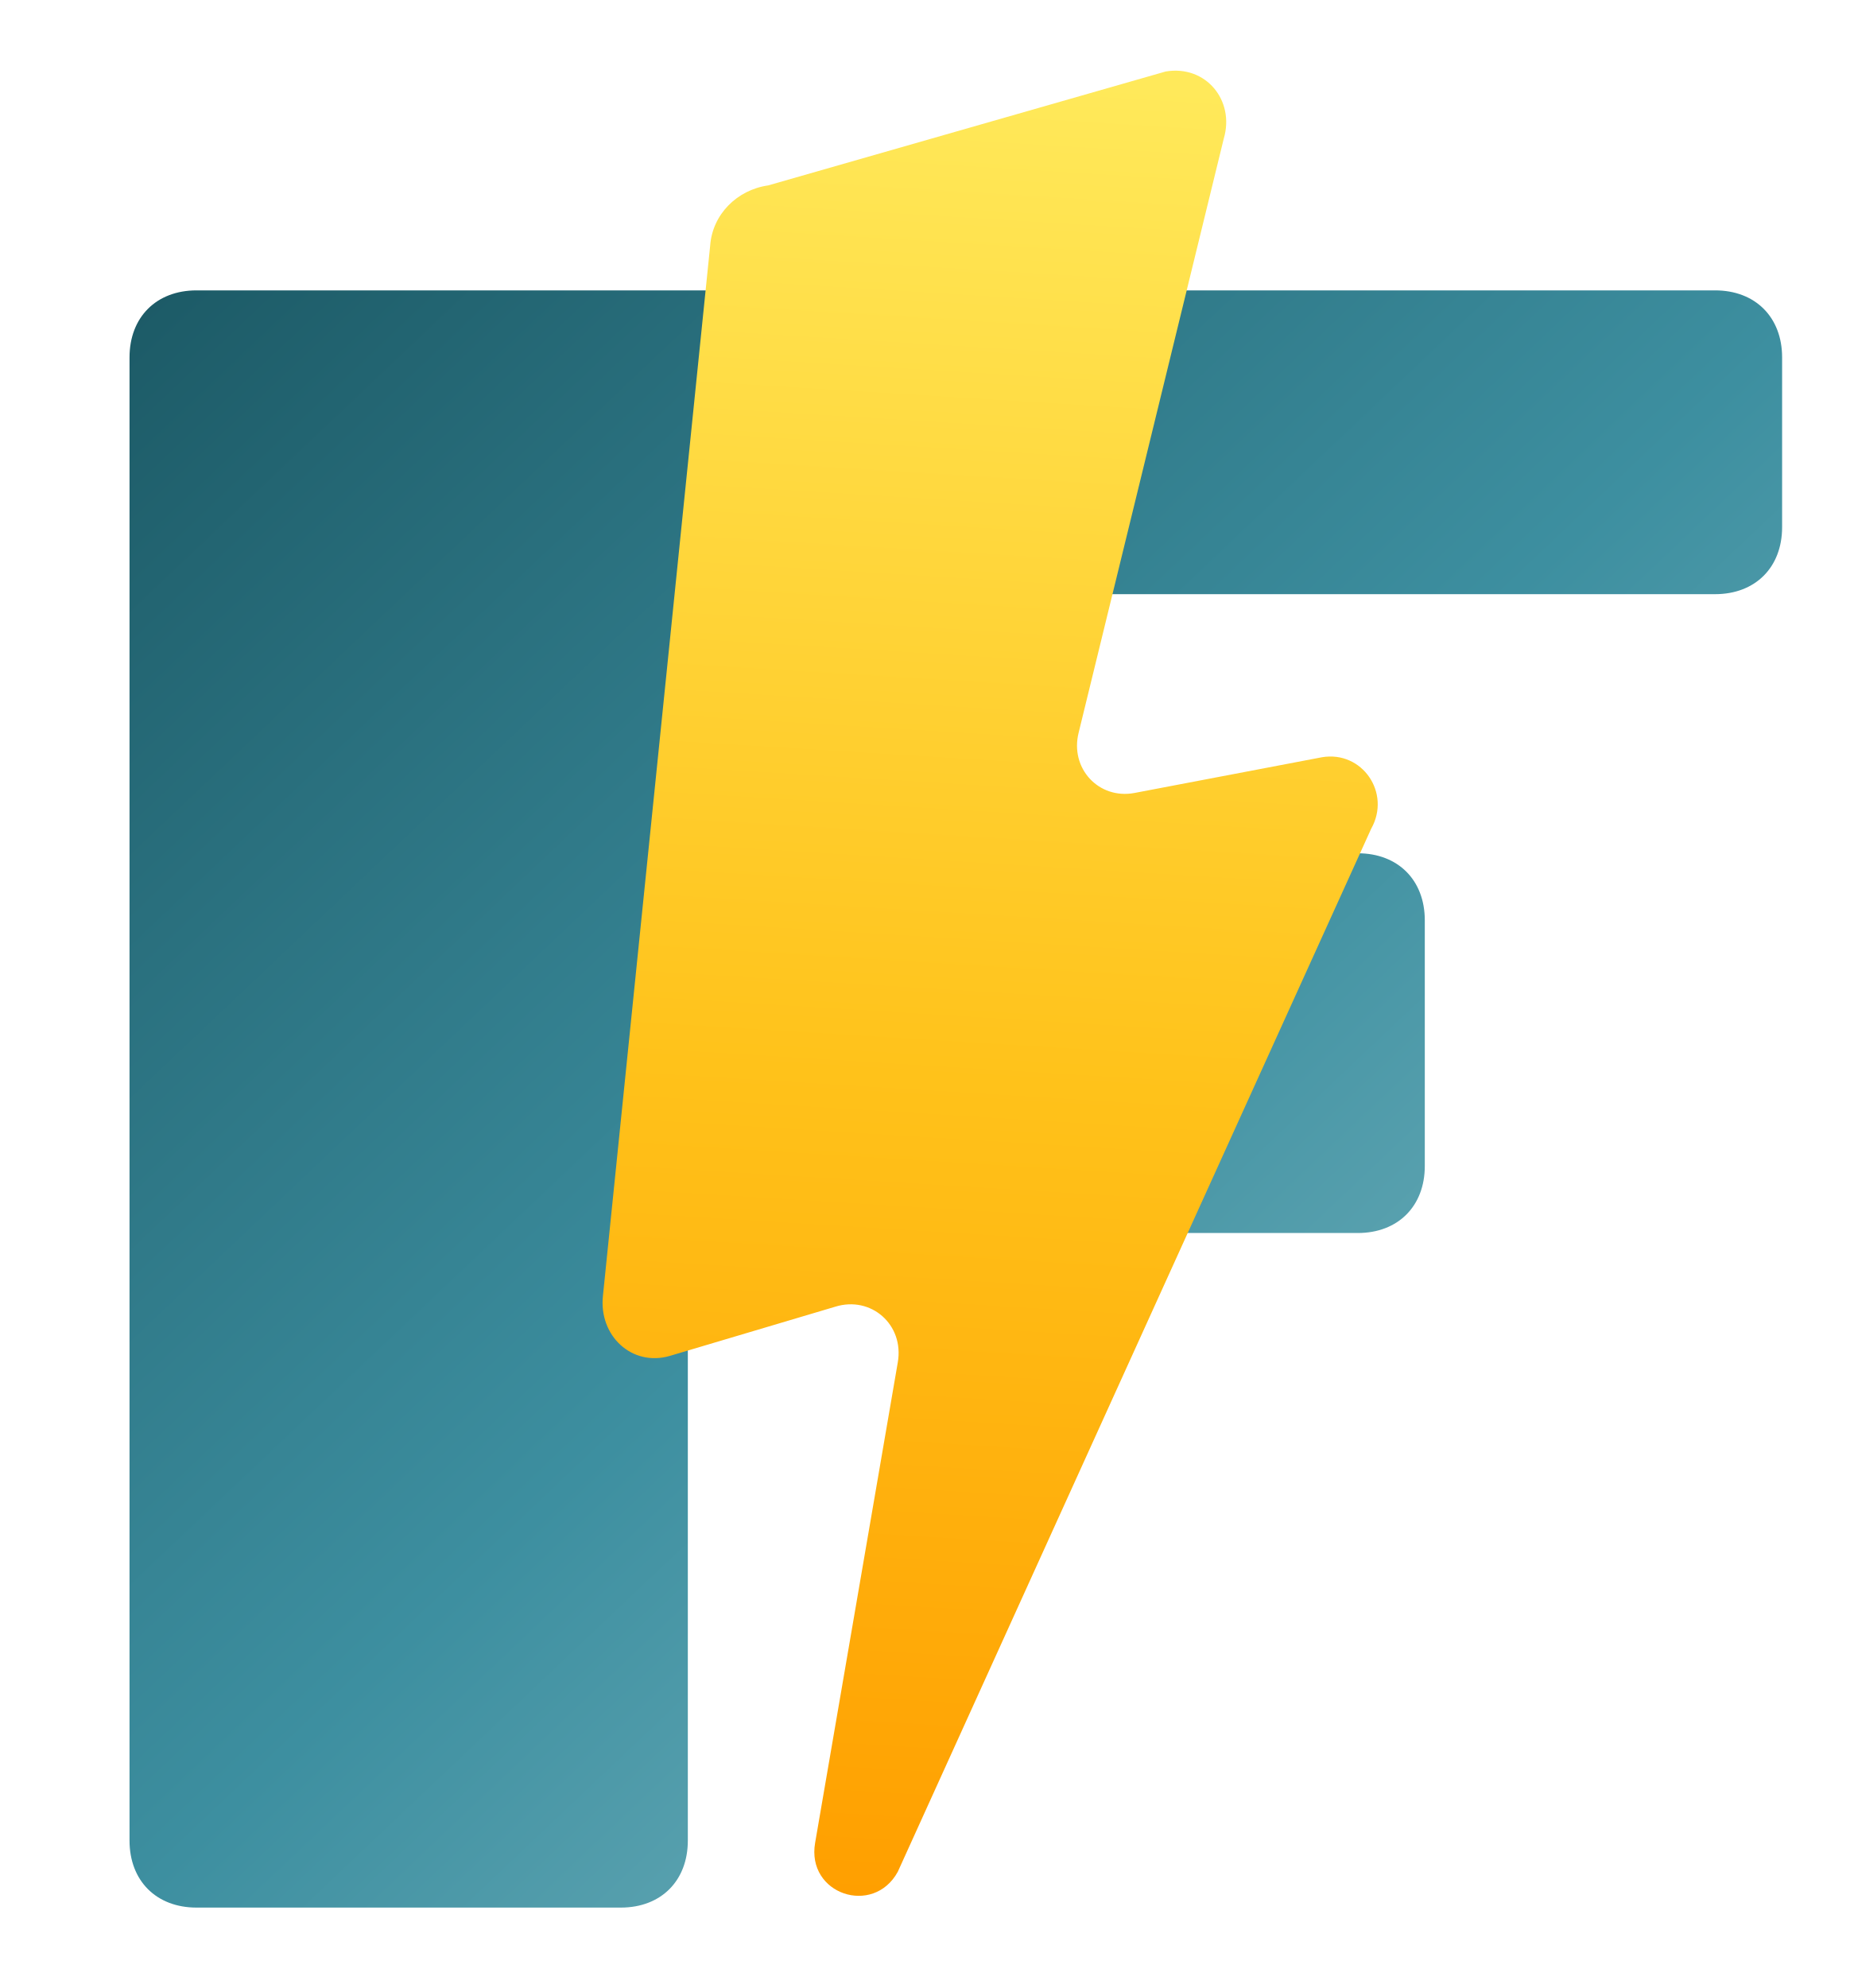
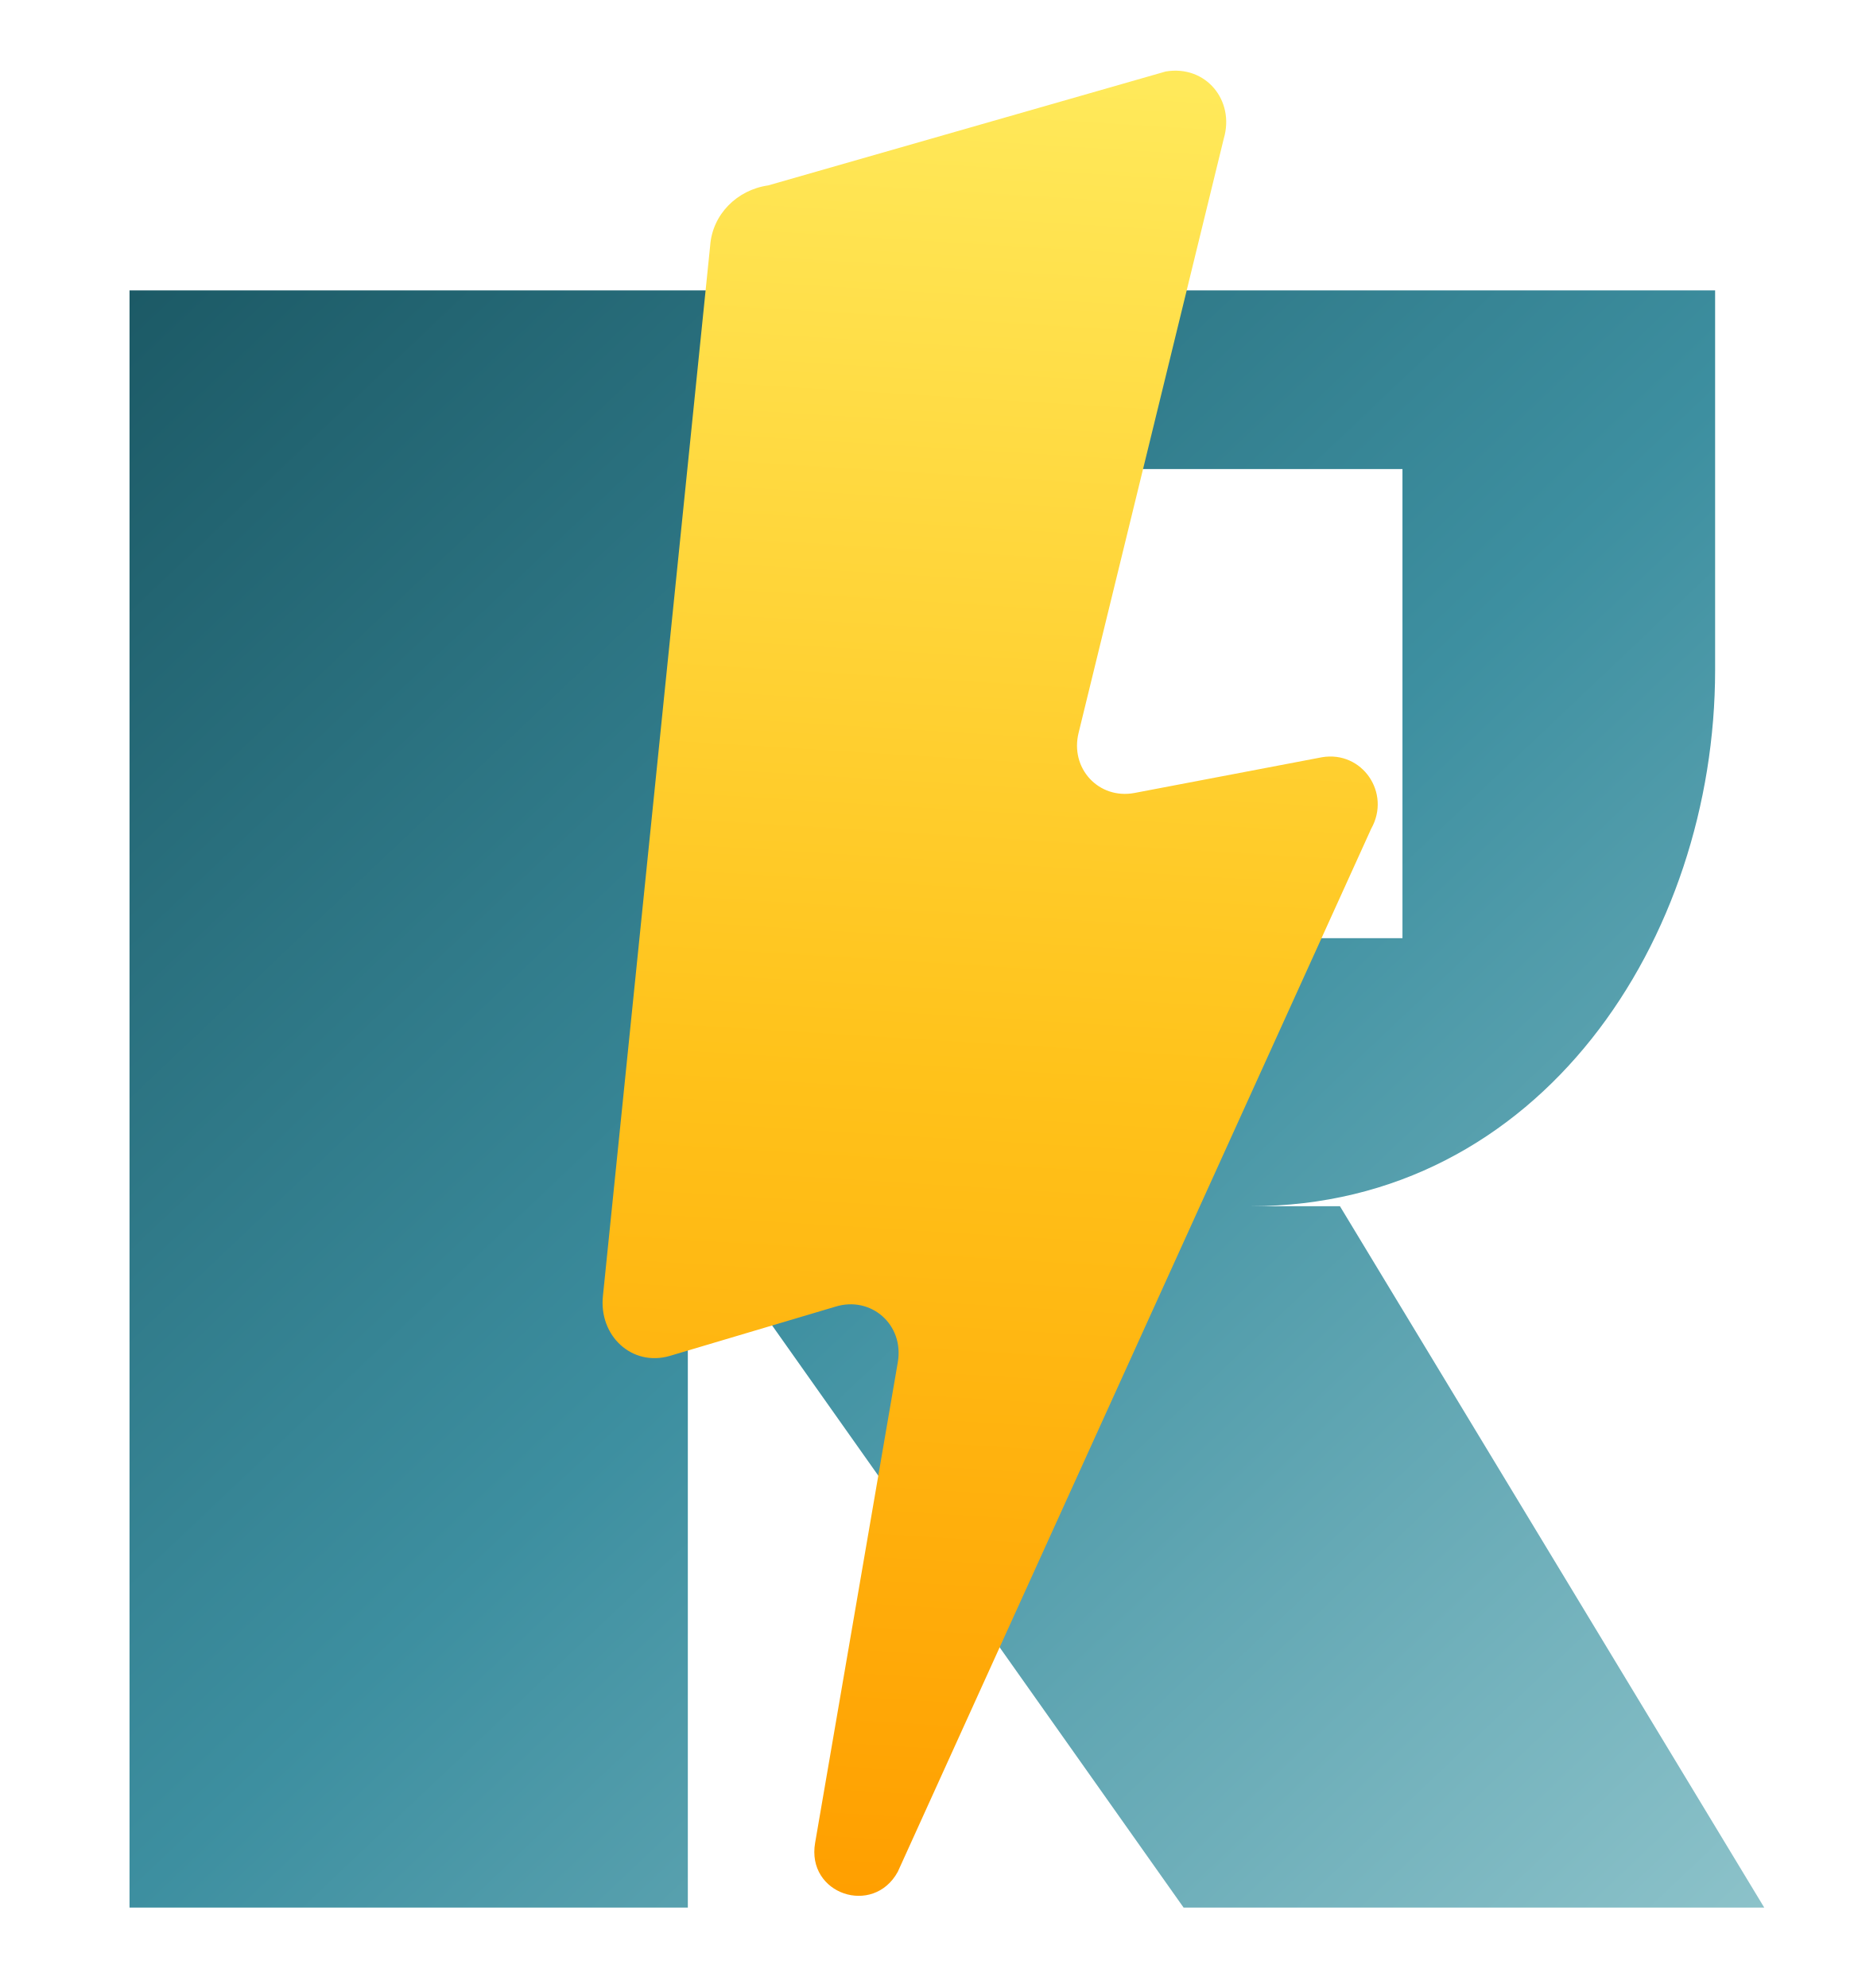
<svg xmlns="http://www.w3.org/2000/svg" viewBox="60 20 830 890" fill="none">
  <defs>
-     <linearGradient id="fGradient" x1="130" y1="140" x2="850" y2="900" gradientUnits="userSpaceOnUse">
+     <linearGradient id="rGradient" x1="130" y1="140" x2="850" y2="900" gradientUnits="userSpaceOnUse">
      <stop offset="0" stop-color="#1c5a66" />
      <stop offset="0.5" stop-color="#3d8fa0" />
      <stop offset="1" stop-color="#8fc4cb" />
    </linearGradient>
    <linearGradient id="boltGradient" x1="510" y1="55" x2="460" y2="870" gradientUnits="userSpaceOnUse">
      <stop offset="0" stop-color="#ffe95a" />
      <stop offset="0.55" stop-color="#ffc21a" />
      <stop offset="1" stop-color="#ff9f00" />
    </linearGradient>
  </defs>
-   <path fill="url(#fGradient)" d="M 148 150 C 130 150 118 162 118 180 L 118 844 C 118 862 130 874 148 874 L 338 874 C 356 874 368 862 368 844 L 368 572 L 668 572 C 686 572 698 560 698 542 L 698 432 C 698 414 686 402 668 402 L 368 402 L 368 286 L 828 286 C 846 286 858 274 858 256 L 858 180 C 858 162 846 150 828 150 Z" />
+   <path fill="url(#rGradient)" fill-rule="evenodd" d="M118,150 L368,150 L368,874 L118,874 Z M368,150 L828,150 L828,320 C828,440 750,560 620,560 L368,560 Z M448,230 L688,230 L688,440 L448,440 Z M368,560 L660,560 L850,874 L590,874 Z" />
  <path fill="url(#boltGradient)" d="M 582 52 C 600 49 613 65 608 82 L 543 348 C 539 364 552 378 568 375 L 652 359 C 670 356 683 375 674 391 L 462 858 C 451 878 421 868 425 845 L 462 630 C 465 613 450 600 434 605 L 360 627 C 343 632 328 618 330 600 L 378 130 C 379 116 390 105 404 103 Z" />
</svg>
